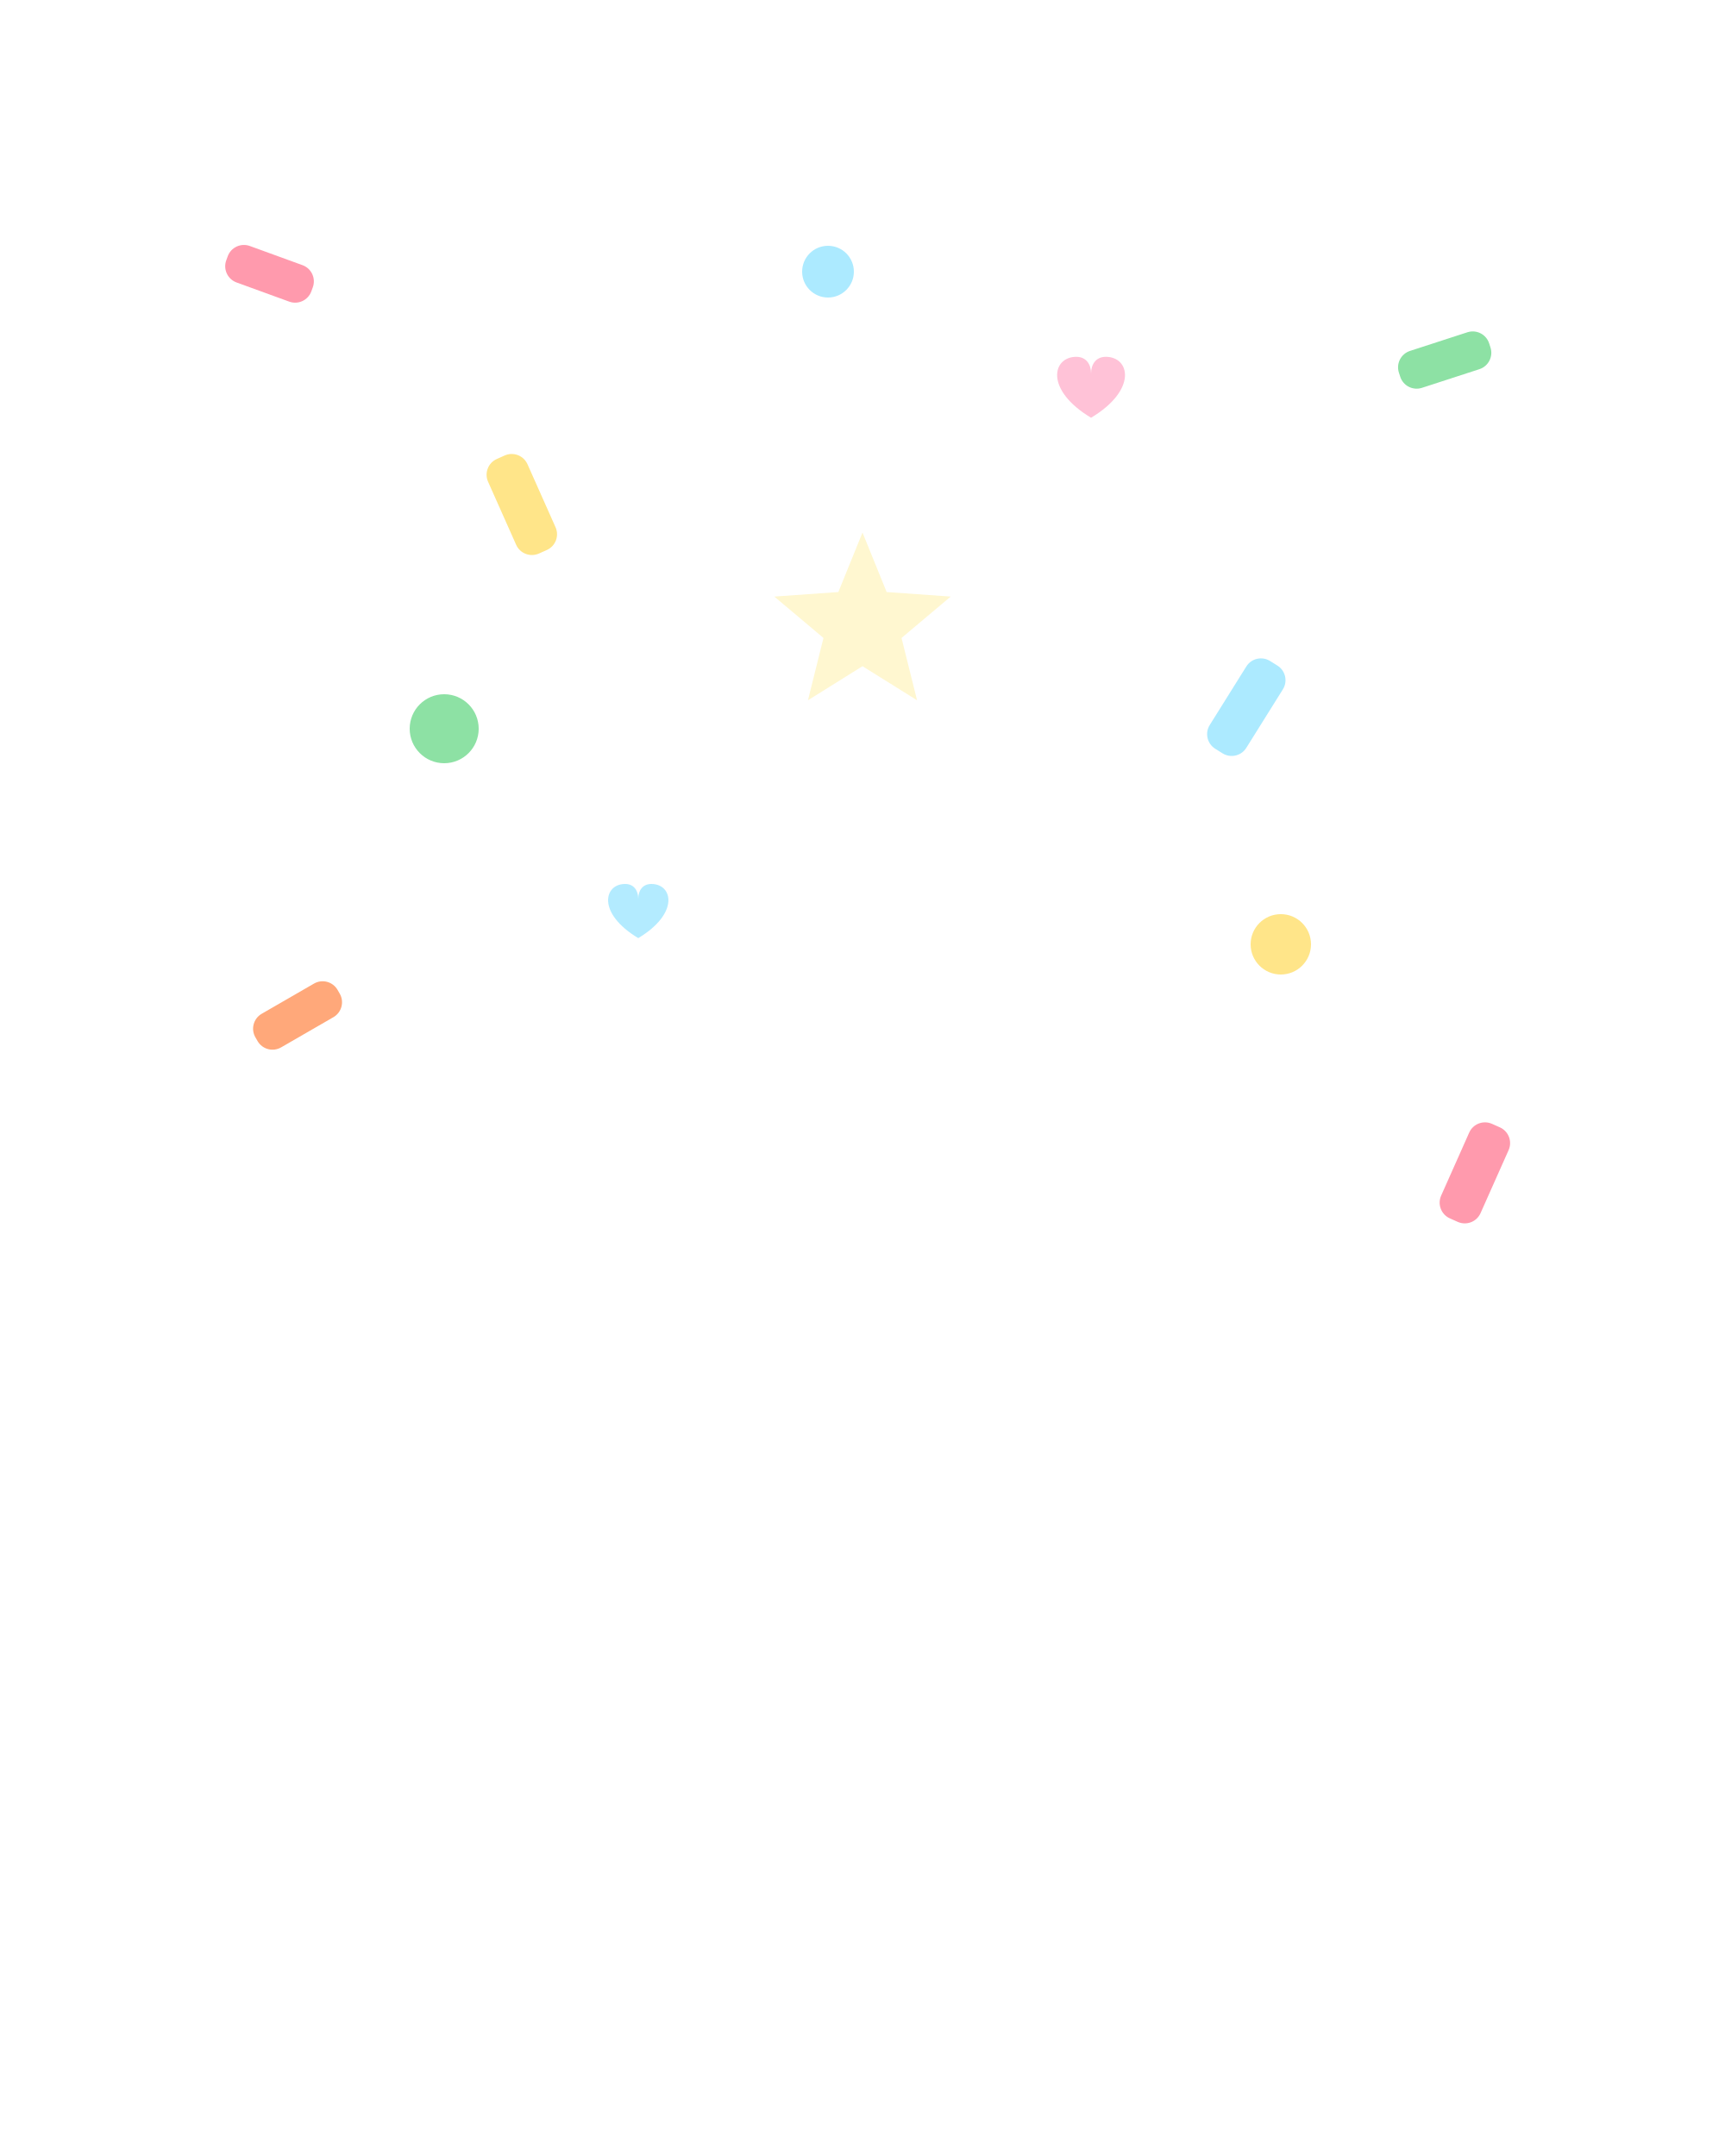
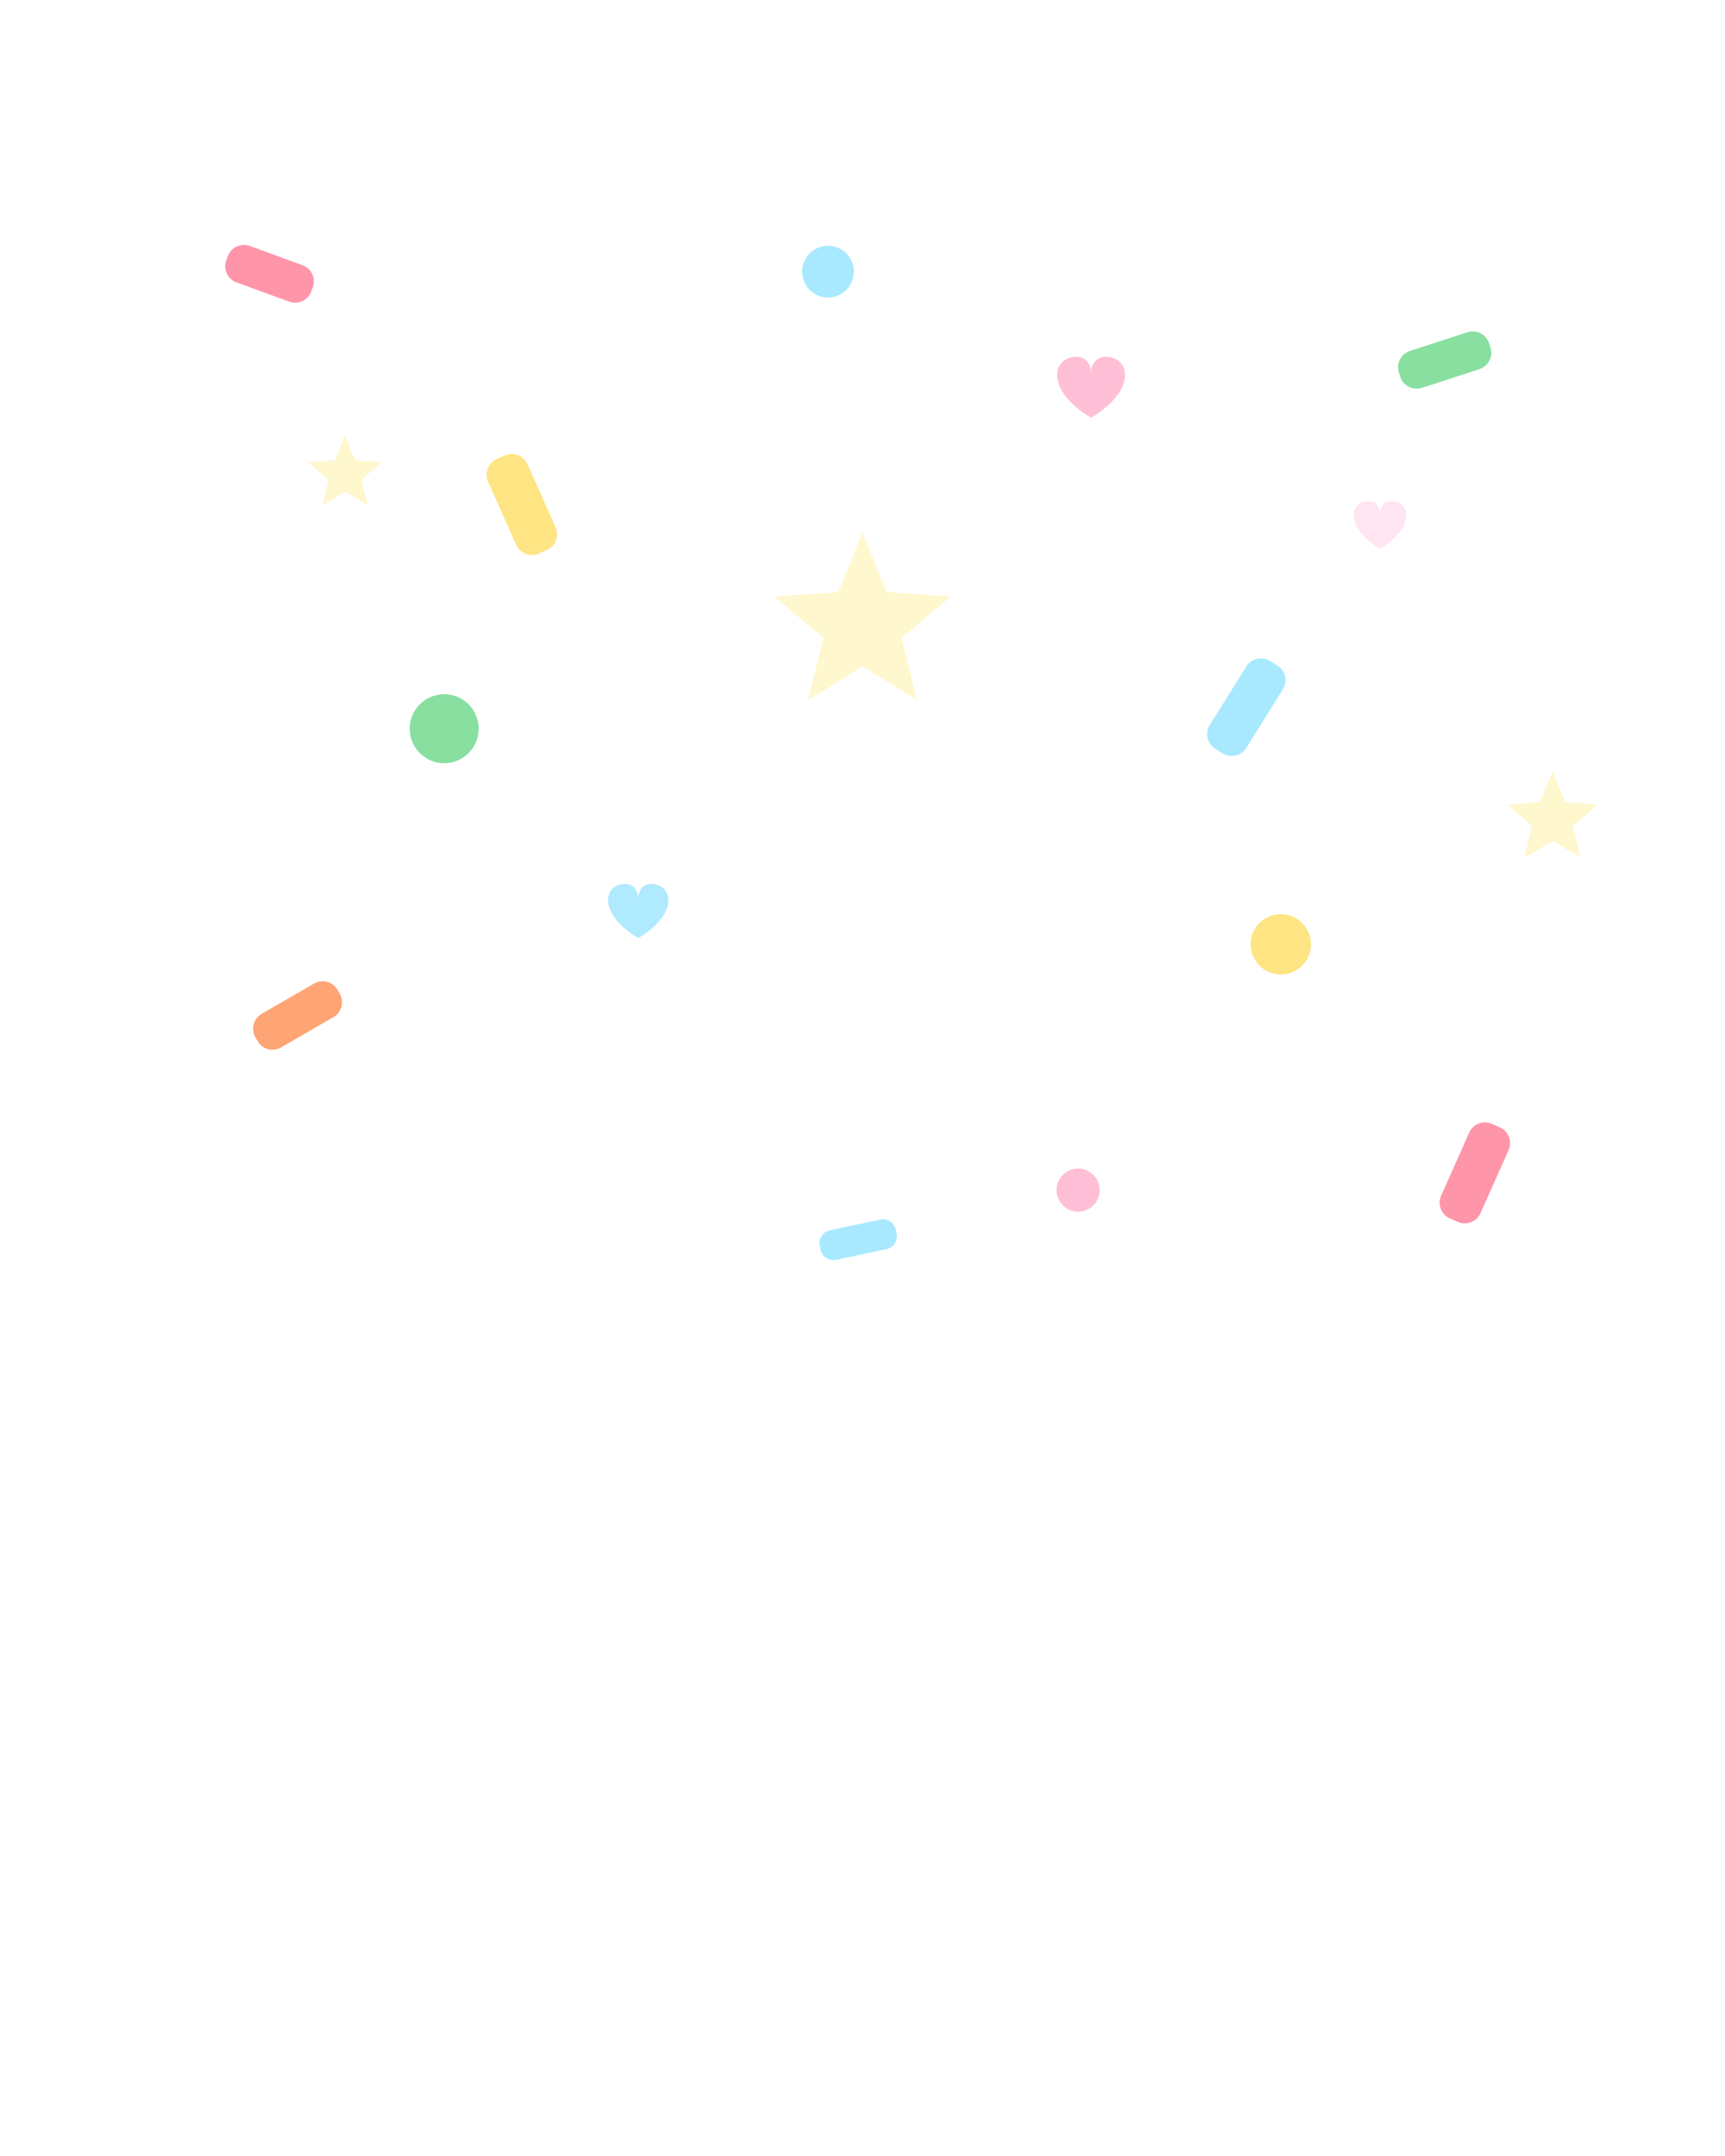
- <svg xmlns="http://www.w3.org/2000/svg" viewBox="0 0 800 1000" data-draw-bounds="84 104 706 568">
-   <g opacity=".86">
+ <svg xmlns="http://www.w3.org/2000/svg" viewBox="0 0 800 1000" data-draw-bounds="80 100 712 572">
+   <g opacity=".9">
    <rect x="104" y="118" width="42" height="18" rx="8" fill="#ff8aa0" transform="rotate(20 125 127)" />
    <rect x="232" y="210" width="20" height="48" rx="8" fill="#ffe176" transform="rotate(-24 242 234)" />
    <rect x="648" y="158" width="44" height="18" rx="8" fill="#7bdc96" transform="rotate(-18 670 167)" />
    <rect x="568" y="304" width="20" height="48" rx="8" fill="#9fe7ff" transform="rotate(32 578 328)" />
    <rect x="116" y="462" width="44" height="18" rx="8" fill="#ff9a65" transform="rotate(-30 138 471)" />
    <rect x="674" y="520" width="20" height="48" rx="8" fill="#ff8aa0" transform="rotate(24 684 544)" />
+     <rect x="380" y="568" width="36" height="14" rx="6" fill="#9fe7ff" transform="rotate(-12 398 575)" />
    <circle cx="206" cy="338" r="16" fill="#7bdc96" />
    <circle cx="594" cy="438" r="14" fill="#ffe176" />
    <circle cx="384" cy="126" r="12" fill="#9fe7ff" />
-     <path d="M400.0 247.0L411.2 274.6L440.9 276.7L418.1 295.9L425.3 324.8L400.0 309.0L374.7 324.8L381.9 295.9L359.1 276.7L388.8 274.6z" fill="#fff6c8" />
+     <circle cx="500" cy="552" r="10" fill="#ffb8d1" />
+     <path d="M400 247L411.17 274.63L440.9 276.71L418.07 295.87L425.27 324.79L400 309L374.73 324.79L381.93 295.87L359.1 276.71L388.83 274.63z" fill="#fff6c8" />
+     <path d="M160 202L164.7 213.53L177.12 214.44L167.61 222.47L170.58 234.56L160 228L149.42 234.56L152.39 222.47L142.88 214.44L155.3 213.53z" fill="#fff6c8" />
+     <path d="M720 358L725.88 371.91L740.92 373.2L729.51 383.09L732.93 397.8L720 390L707.07 397.8L710.49 383.09L699.08 373.2L714.12 371.91z" fill="#fff6c8" />
    <path d="M506 193.76C484.4 180.8 488 165.5 499.16 165.5C503.84 165.5 506 169.1 506 173.24C506 169.1 508.16 165.5 512.84 165.5C524 165.5 527.6 180.8 506 193.76z" fill="#ffb8d1" />
    <path d="M296 435.12C276.8 423.6 280 410 289.92 410C294.08 410 296 413.2 296 416.88C296 413.2 297.92 410 302.08 410C312 410 315.2 423.6 296 435.12z" fill="#a7e8ff" />
+     <path d="M640 254.48C623.2 244.4 626 232.5 634.68 232.5C638.32 232.5 640 235.3 640 238.52C640 235.3 641.68 232.5 645.32 232.5C654 232.5 656.8 244.4 640 254.48z" fill="#ffe1f1" />
  </g>
</svg>
